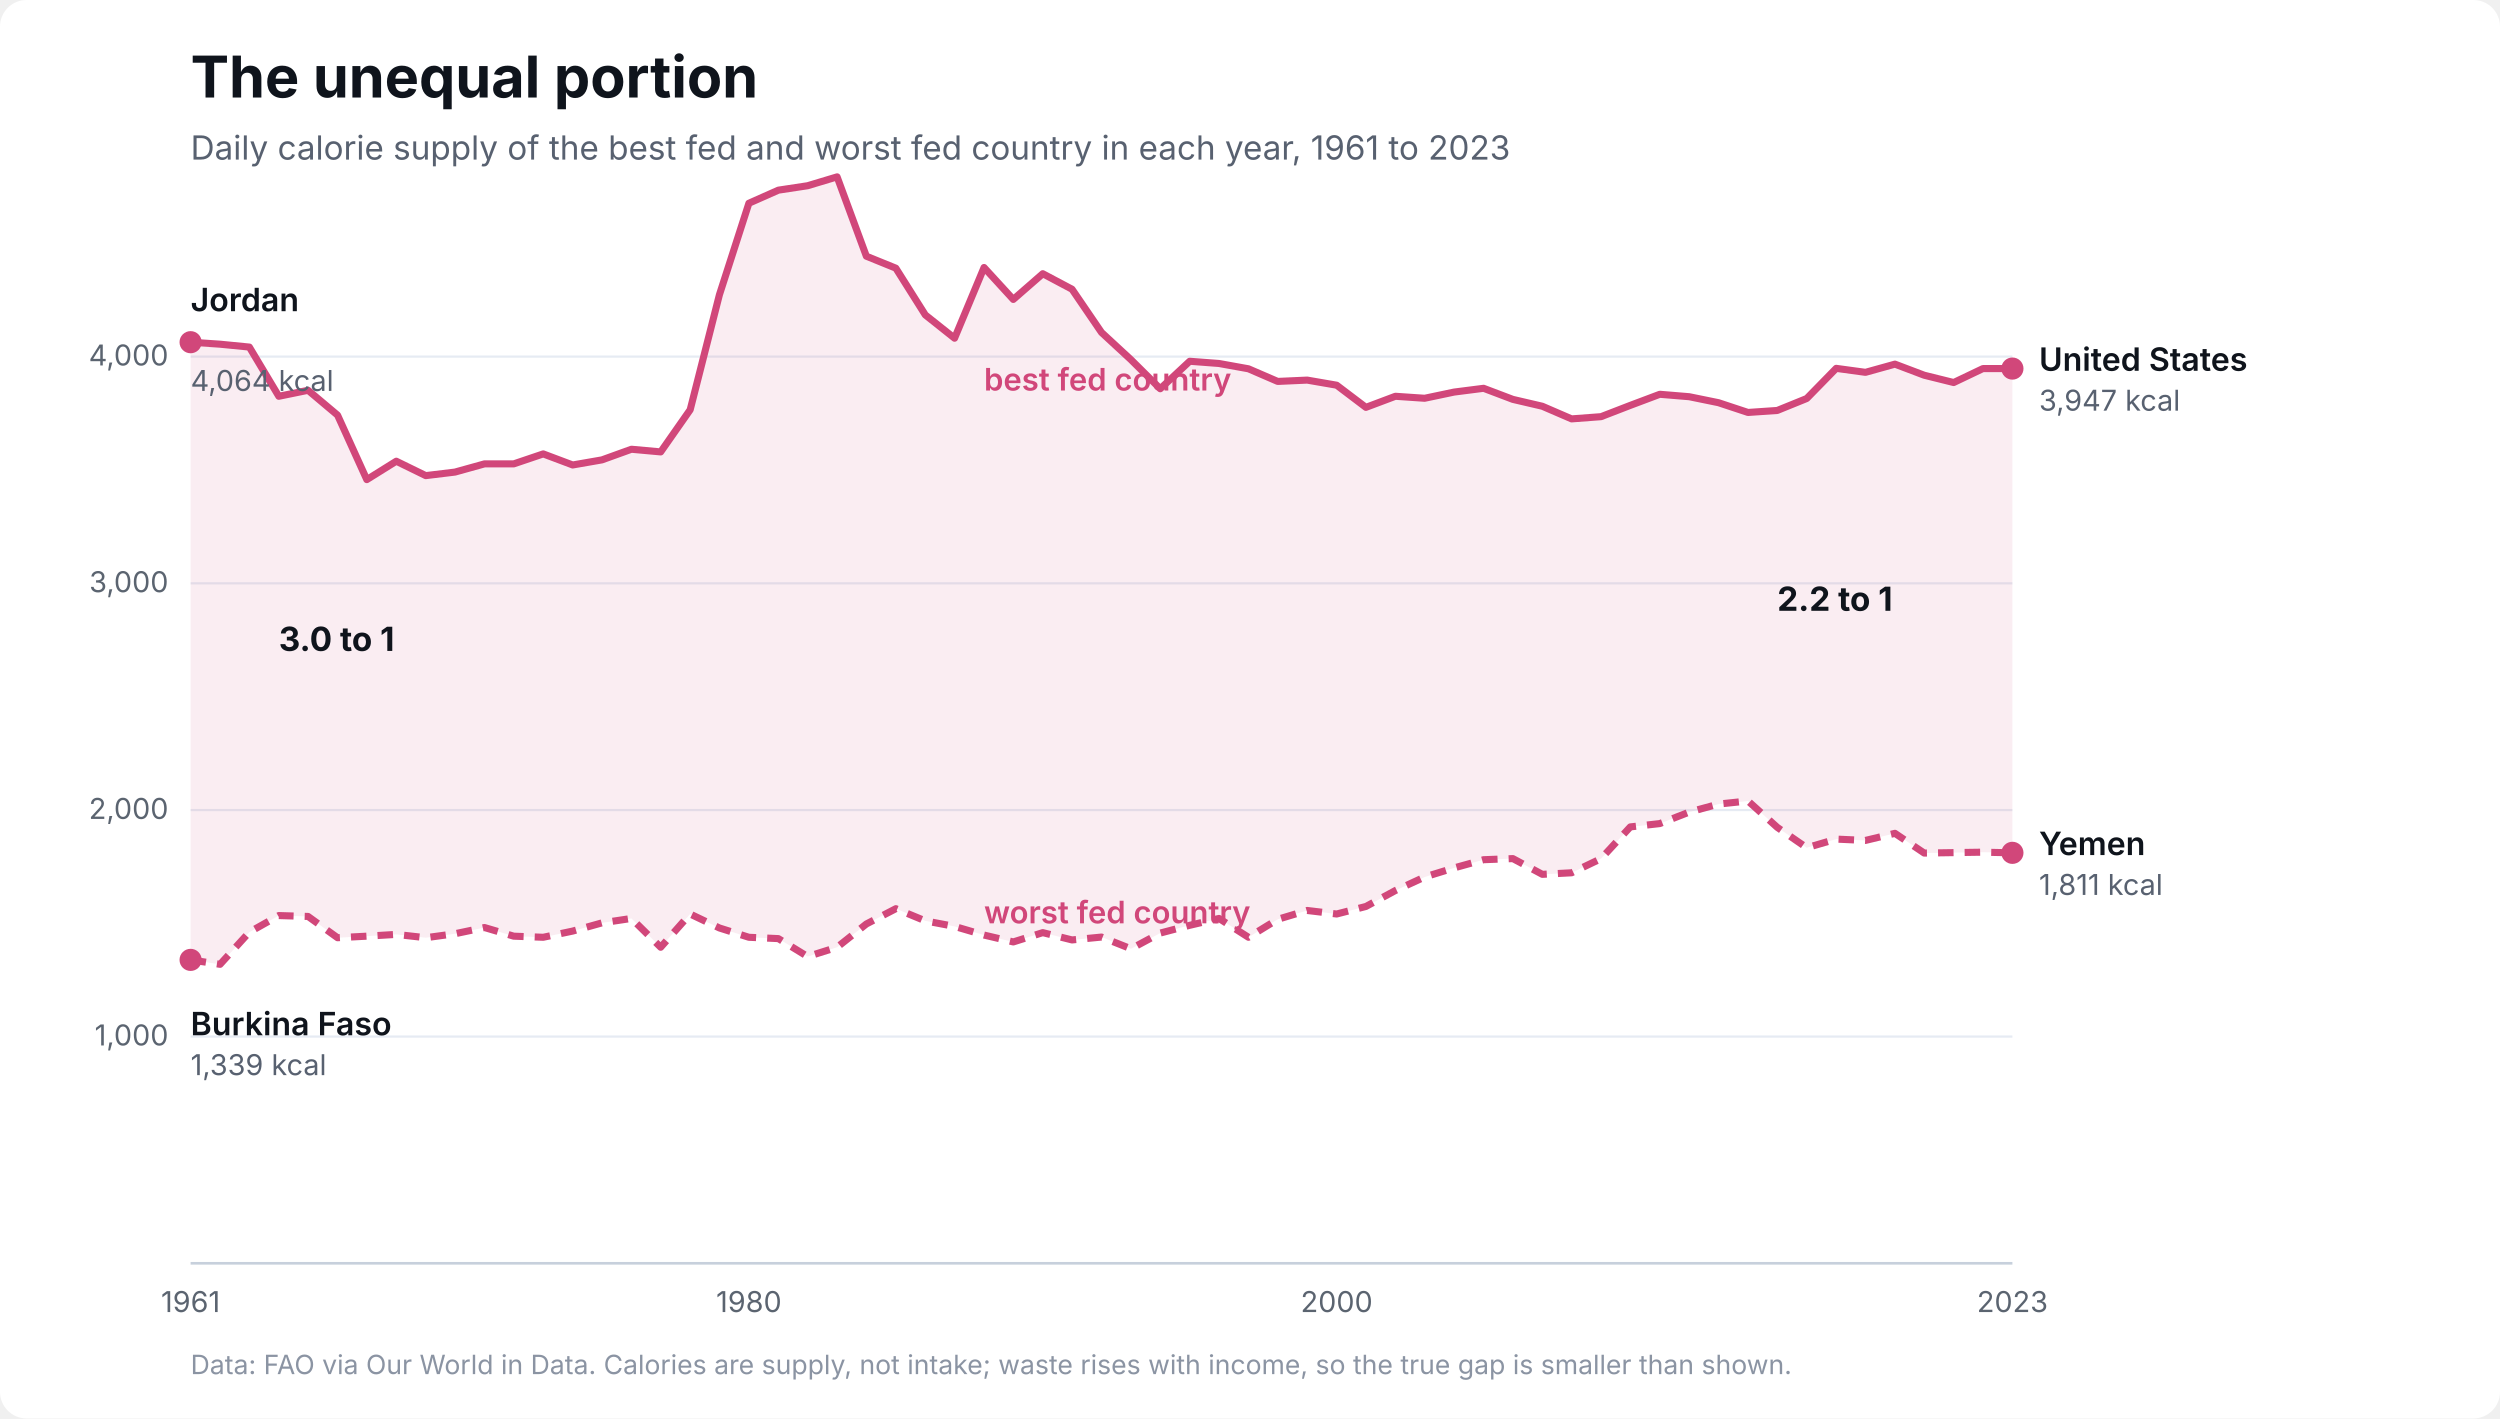
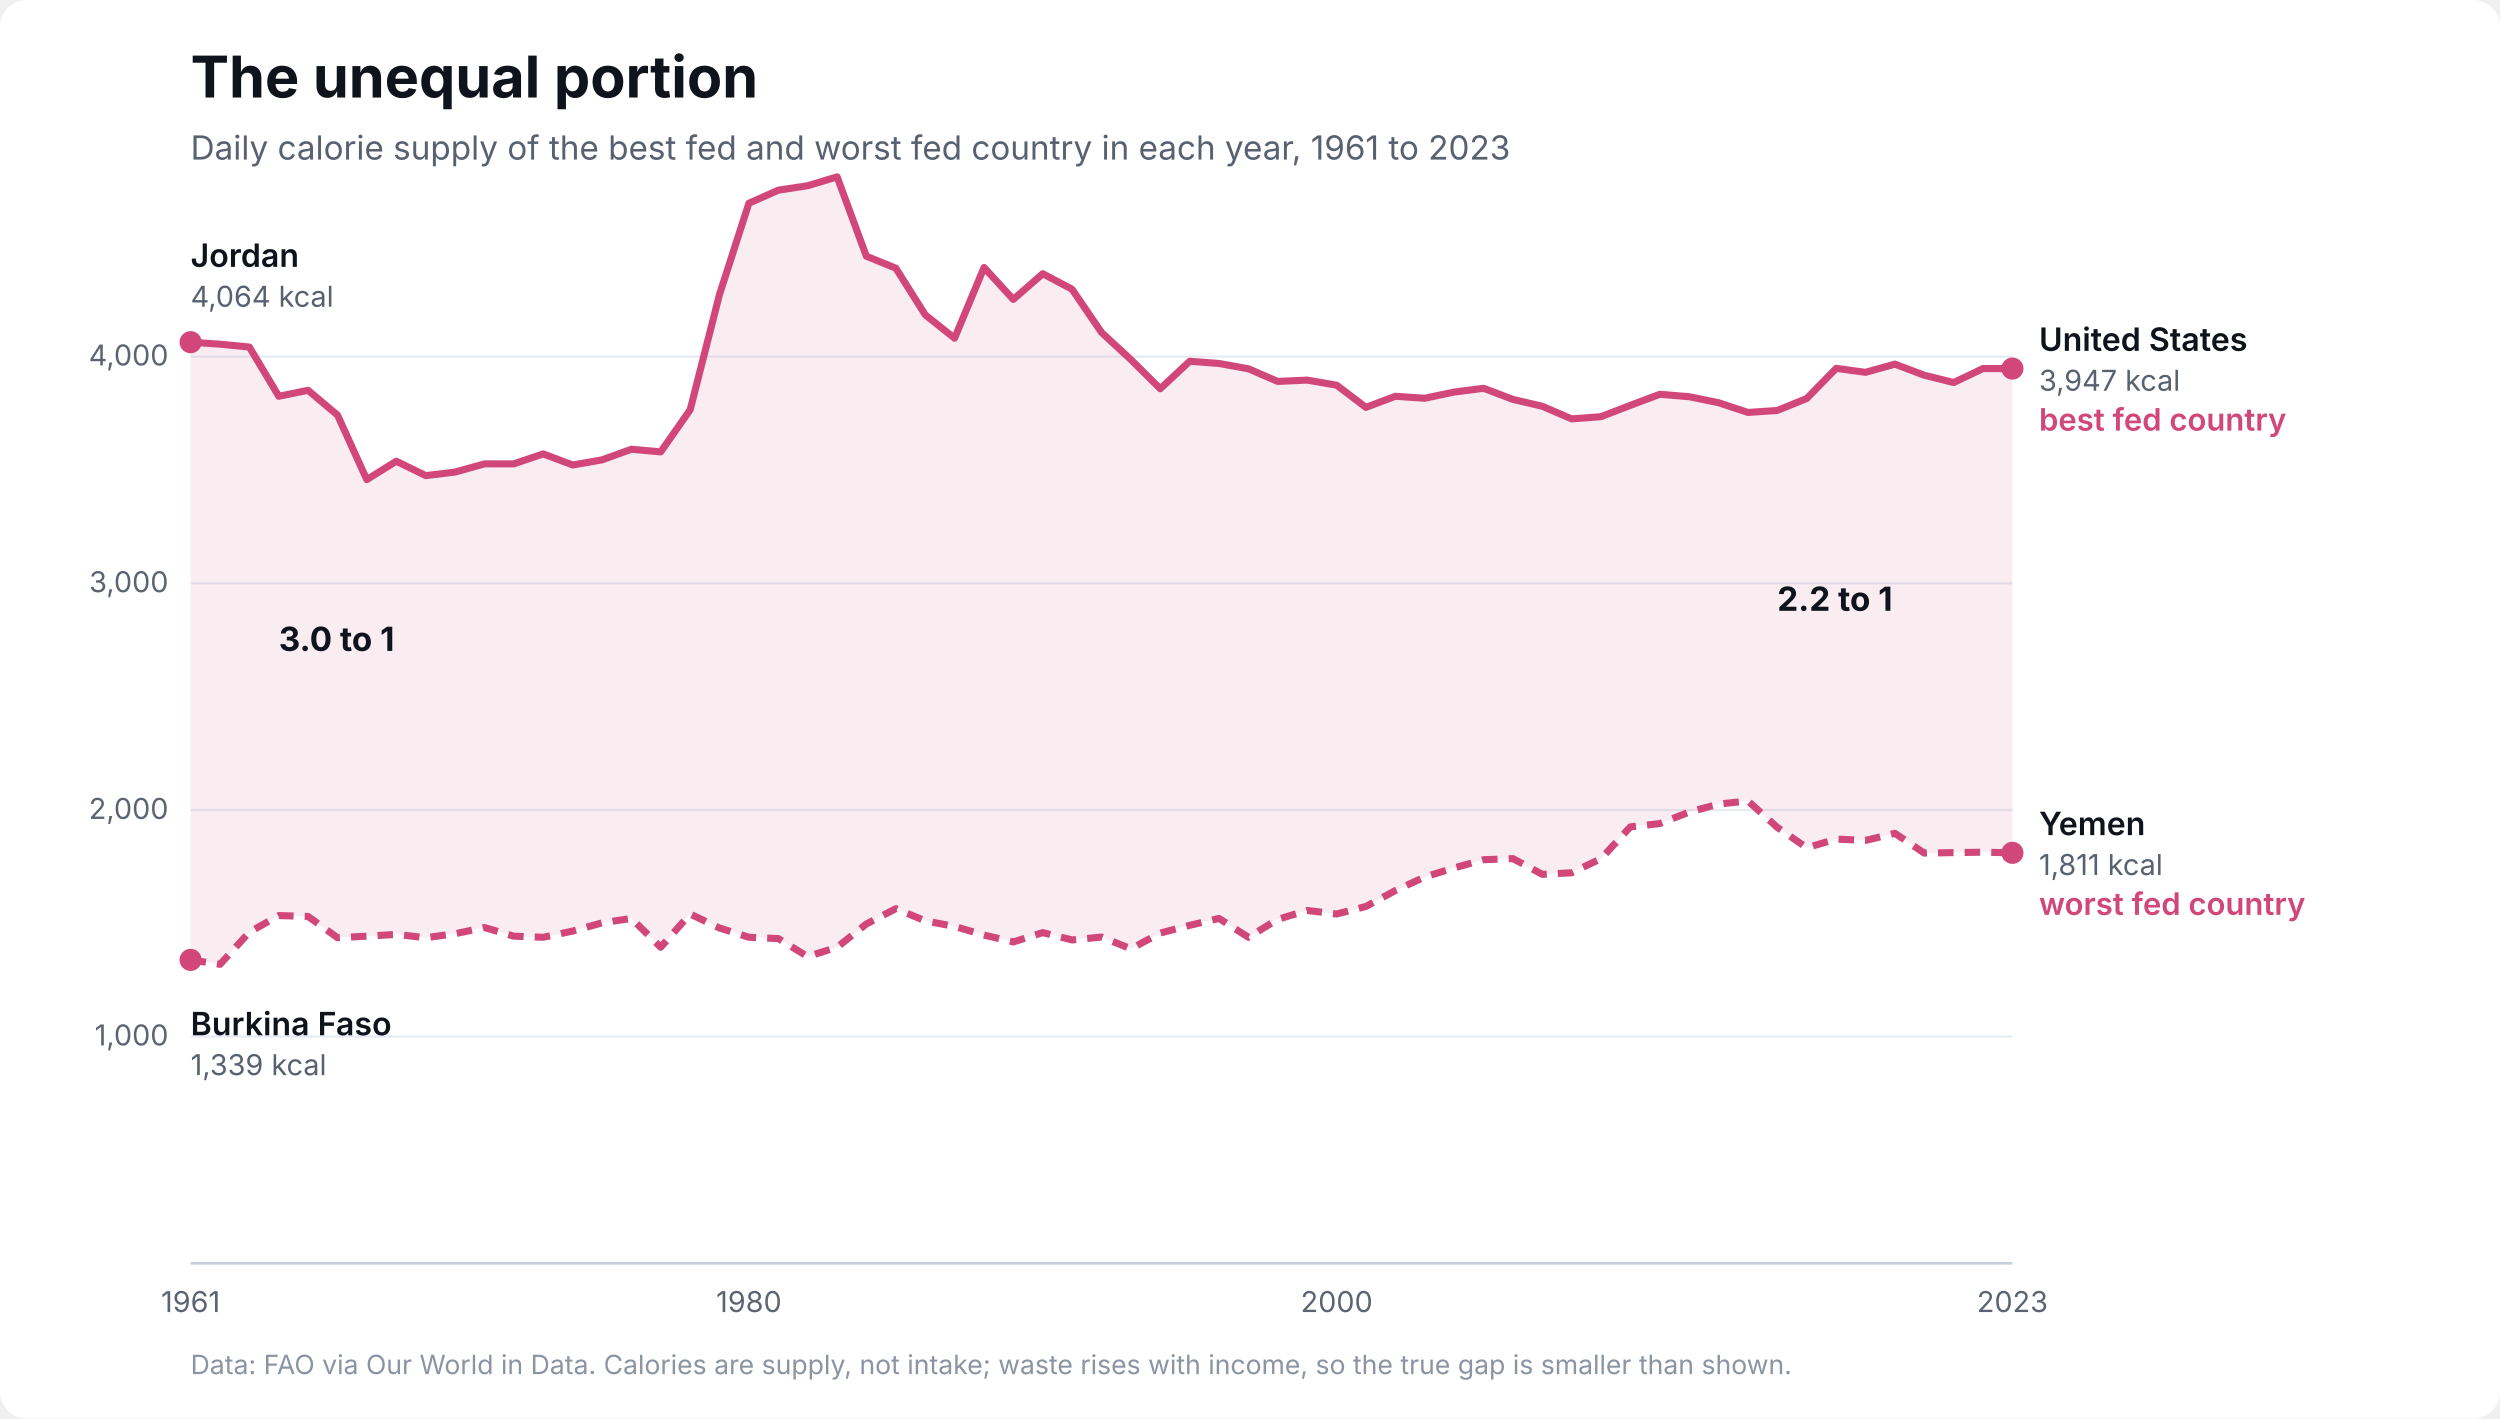
<svg xmlns="http://www.w3.org/2000/svg" viewBox="0 0 1128 640" role="img" aria-label="Chart of daily calorie supply from 1961 to 2023 showing the best fed and worst fed country in each year. In 1961 the extremes were Jordan at 4,064 calories and Burkina Faso at 1,339, a ratio of 3.0 to 1. In 2023 they were the United States at 3,947 and Yemen at 1,811, a ratio of 2.2 to 1. The band between the two lines narrows slowly but never closes.">
  <style>
 .bg{fill:#ffffff}
 .t{fill:#0f141c;font:700 26px system-ui,-apple-system,Segoe UI,sans-serif}
 .sub{fill:#586170;font:15px system-ui,-apple-system,Segoe UI,sans-serif}
 .grid{stroke:#e6ebf3;stroke-width:1}.axis{stroke:#c7d0dc;stroke-width:1.2}
 .tick{fill:#5b6470;font:13px system-ui,-apple-system,Segoe UI,sans-serif}
 .lg{font:600 14px system-ui,-apple-system,Segoe UI,sans-serif}
 .end{fill:#0f141c;font:600 14.5px system-ui,-apple-system,Segoe UI,sans-serif}
 .endv{fill:#586170;font:13px system-ui,-apple-system,Segoe UI,sans-serif}
 .chip{fill:#0f141c;font:700 15px system-ui,-apple-system,Segoe UI,sans-serif}
 .src{fill:#8b94a3;font:12px system-ui,-apple-system,Segoe UI,sans-serif}
 @media (prefers-color-scheme:dark){.bg{fill:#0f141c}.t{fill:#e7eef7}.sub{fill:#94a1b2}
 .grid{stroke:#223047}.axis{stroke:#33415a}.tick{fill:#94a1b2}
 .end{fill:#e7eef7}.endv{fill:#94a1b2}.chip{fill:#e7eef7}.src{fill:#6b7688}}
</style>
  <rect class="bg" width="1128" height="640" rx="12" />
  <text class="t" x="86" y="44">The unequal portion</text>
  <text class="sub" x="86" y="72">Daily calorie supply of the best fed and worst fed country in each year, 1961 to 2023</text>
  <line class="grid" x1="86" y1="467.7" x2="908" y2="467.7" />
  <text class="tick" x="76" y="471.7" text-anchor="end">1,000</text>
  <line class="grid" x1="86" y1="365.5" x2="908" y2="365.5" />
  <text class="tick" x="76" y="369.5" text-anchor="end">2,000</text>
  <line class="grid" x1="86" y1="263.2" x2="908" y2="263.2" />
  <text class="tick" x="76" y="267.2" text-anchor="end">3,000</text>
  <line class="grid" x1="86" y1="160.9" x2="908" y2="160.9" />
  <text class="tick" x="76" y="164.9" text-anchor="end">4,000</text>
  <polygon points="86.0,154.4 99.3,155.3 112.5,156.6 125.8,178.8 139.0,176.1 152.3,187.3 165.5,216.4 178.8,208.1 192.1,214.6 205.3,213.0 218.6,209.3 231.8,209.3 245.1,204.8 258.4,209.8 271.6,207.5 284.9,202.7 298.1,203.9 311.4,184.9 324.6,133.0 337.9,91.7 351.2,85.8 364.4,83.8 377.7,79.8 390.9,115.6 404.2,121.0 417.5,142.1 430.7,152.6 444.0,120.7 457.2,135.1 470.5,123.5 483.7,130.5 497.0,150.0 510.3,162.3 523.5,175.4 536.8,163.0 550.0,164.0 563.3,166.4 576.5,172.1 589.8,171.5 603.1,173.8 616.3,183.8 629.6,178.8 642.8,179.7 656.1,176.9 669.4,175.2 682.6,180.2 695.9,183.3 709.1,189.0 722.4,188.0 735.6,182.9 748.9,177.9 762.2,179.0 775.4,181.7 788.7,186.1 801.9,185.2 815.2,179.8 828.5,166.2 841.7,168.0 855.0,164.3 868.2,169.3 881.5,172.6 894.7,166.3 908.0,166.3 908.0,384.8 894.7,384.5 881.5,384.7 868.2,384.9 855.0,376.0 841.7,379.2 828.5,378.6 815.2,382.5 801.9,373.3 788.7,361.4 775.4,362.8 762.2,366.4 748.9,371.6 735.6,373.1 722.4,387.4 709.1,393.8 695.9,394.5 682.6,387.4 669.4,387.9 656.1,391.6 642.8,395.7 629.6,401.8 616.3,409.0 603.1,412.4 589.8,410.8 576.5,414.8 563.3,422.9 550.0,414.4 536.8,417.5 523.5,421.0 510.3,428.1 497.0,422.8 483.7,424.1 470.5,420.8 457.2,425.0 444.0,421.9 430.7,418.0 417.5,415.5 404.2,410.0 390.9,416.9 377.7,427.4 364.4,431.6 351.2,423.5 337.9,422.9 324.6,418.7 311.4,412.4 298.1,427.4 284.9,414.4 271.6,416.4 258.4,420.1 245.1,422.9 231.8,422.4 218.6,418.5 205.3,421.3 192.1,423.1 178.8,421.6 165.5,422.4 152.3,423.1 139.0,413.5 125.8,413.1 112.5,420.6 99.3,435.1 86.0,433.1" fill="#d1477a" fill-opacity="0.10" />
  <polyline points="86.0,154.4 99.3,155.3 112.5,156.6 125.8,178.8 139.0,176.1 152.3,187.3 165.5,216.4 178.8,208.1 192.1,214.6 205.3,213.0 218.6,209.3 231.8,209.3 245.1,204.8 258.4,209.8 271.6,207.5 284.9,202.7 298.1,203.9 311.4,184.9 324.6,133.0 337.9,91.7 351.2,85.8 364.4,83.8 377.7,79.8 390.9,115.6 404.2,121.0 417.5,142.1 430.7,152.6 444.0,120.7 457.2,135.1 470.5,123.5 483.7,130.5 497.0,150.0 510.3,162.3 523.5,175.4 536.8,163.0 550.0,164.0 563.3,166.4 576.5,172.1 589.8,171.5 603.1,173.8 616.3,183.8 629.6,178.8 642.8,179.7 656.1,176.9 669.4,175.2 682.6,180.2 695.9,183.3 709.1,189.0 722.4,188.0 735.6,182.9 748.9,177.9 762.2,179.0 775.4,181.7 788.7,186.1 801.9,185.2 815.2,179.8 828.5,166.2 841.7,168.0 855.0,164.3 868.2,169.3 881.5,172.6 894.7,166.3 908.0,166.3" fill="none" stroke="#d1477a" stroke-width="3.2" stroke-linejoin="round" />
  <polyline points="86.0,433.1 99.3,435.1 112.5,420.6 125.8,413.1 139.0,413.5 152.3,423.1 165.5,422.4 178.8,421.6 192.1,423.1 205.3,421.3 218.6,418.5 231.8,422.4 245.1,422.9 258.4,420.1 271.6,416.4 284.9,414.4 298.1,427.4 311.4,412.4 324.6,418.7 337.9,422.9 351.2,423.5 364.4,431.6 377.7,427.4 390.9,416.9 404.2,410.0 417.5,415.5 430.7,418.0 444.0,421.9 457.2,425.0 470.5,420.8 483.7,424.1 497.0,422.8 510.3,428.1 523.5,421.0 536.8,417.5 550.0,414.4 563.3,422.9 576.5,414.8 589.8,410.8 603.1,412.4 616.3,409.0 629.6,401.8 642.8,395.7 656.1,391.6 669.4,387.9 682.6,387.4 695.9,394.5 709.1,393.8 722.4,387.4 735.6,373.1 748.9,371.6 762.2,366.4 775.4,362.8 788.7,361.4 801.9,373.3 815.2,382.5 828.5,378.6 841.7,379.2 855.0,376.0 868.2,384.9 881.5,384.7 894.7,384.5 908.0,384.8" fill="none" stroke="#d1477a" stroke-width="3.2" stroke-dasharray="7 5" stroke-linejoin="round" />
  <circle cx="908.0" cy="166.3" r="5" fill="#d1477a" />
-   <text class="end" x="920" y="167.3">United States</text>
-   <text class="endv" x="920" y="185.3">3,947 kcal</text>
+   <text class="end" x="920" y="158.3">United States</text>
+   <text class="endv" x="920" y="176.3">3,947 kcal</text>
+   <text class="lg" x="920" y="194.3" fill="#d1477a">best fed country</text>
  <circle cx="908.0" cy="384.8" r="5" fill="#d1477a" />
-   <text class="end" x="920" y="385.8">Yemen</text>
-   <text class="endv" x="920" y="403.8">1,811 kcal</text>
+   <text class="end" x="920" y="376.8">Yemen</text>
+   <text class="endv" x="920" y="394.8">1,811 kcal</text>
+   <text class="lg" x="920" y="412.8" fill="#d1477a">worst fed country</text>
  <circle cx="86.0" cy="154.4" r="5" fill="#d1477a" />
-   <text class="end" x="86" y="140.4">Jordan</text>
-   <text class="endv" x="86" y="176.4">4,064 kcal</text>
+   <text class="end" x="86" y="120.4">Jordan</text>
+   <text class="endv" x="86" y="138.4">4,064 kcal</text>
  <circle cx="86.0" cy="433.1" r="5" fill="#d1477a" />
  <text class="end" x="86" y="467.1">Burkina Faso</text>
  <text class="endv" x="86" y="485.1">1,339 kcal</text>
  <text class="chip" x="125.8" y="293.7">3.0 to 1</text>
  <text class="chip" x="801.9" y="275.6">2.2 to 1</text>
-   <text class="lg" x="444.0" y="176.2" fill="#d1477a">best fed country</text>
-   <text class="lg" x="444.0" y="416.6" fill="#d1477a">worst fed country</text>
  <text class="tick" x="86.0" y="592" text-anchor="middle">1961</text>
  <text class="tick" x="337.9" y="592" text-anchor="middle">1980</text>
  <text class="tick" x="603.1" y="592" text-anchor="middle">2000</text>
  <text class="tick" x="908.0" y="592" text-anchor="middle">2023</text>
  <line class="axis" x1="86" y1="570" x2="908" y2="570" />
  <text class="src" x="86" y="620">Data: FAO via Our World in Data. Calories are supply, not intake; waste rises with income, so the true gap is smaller than shown.</text>
</svg>
